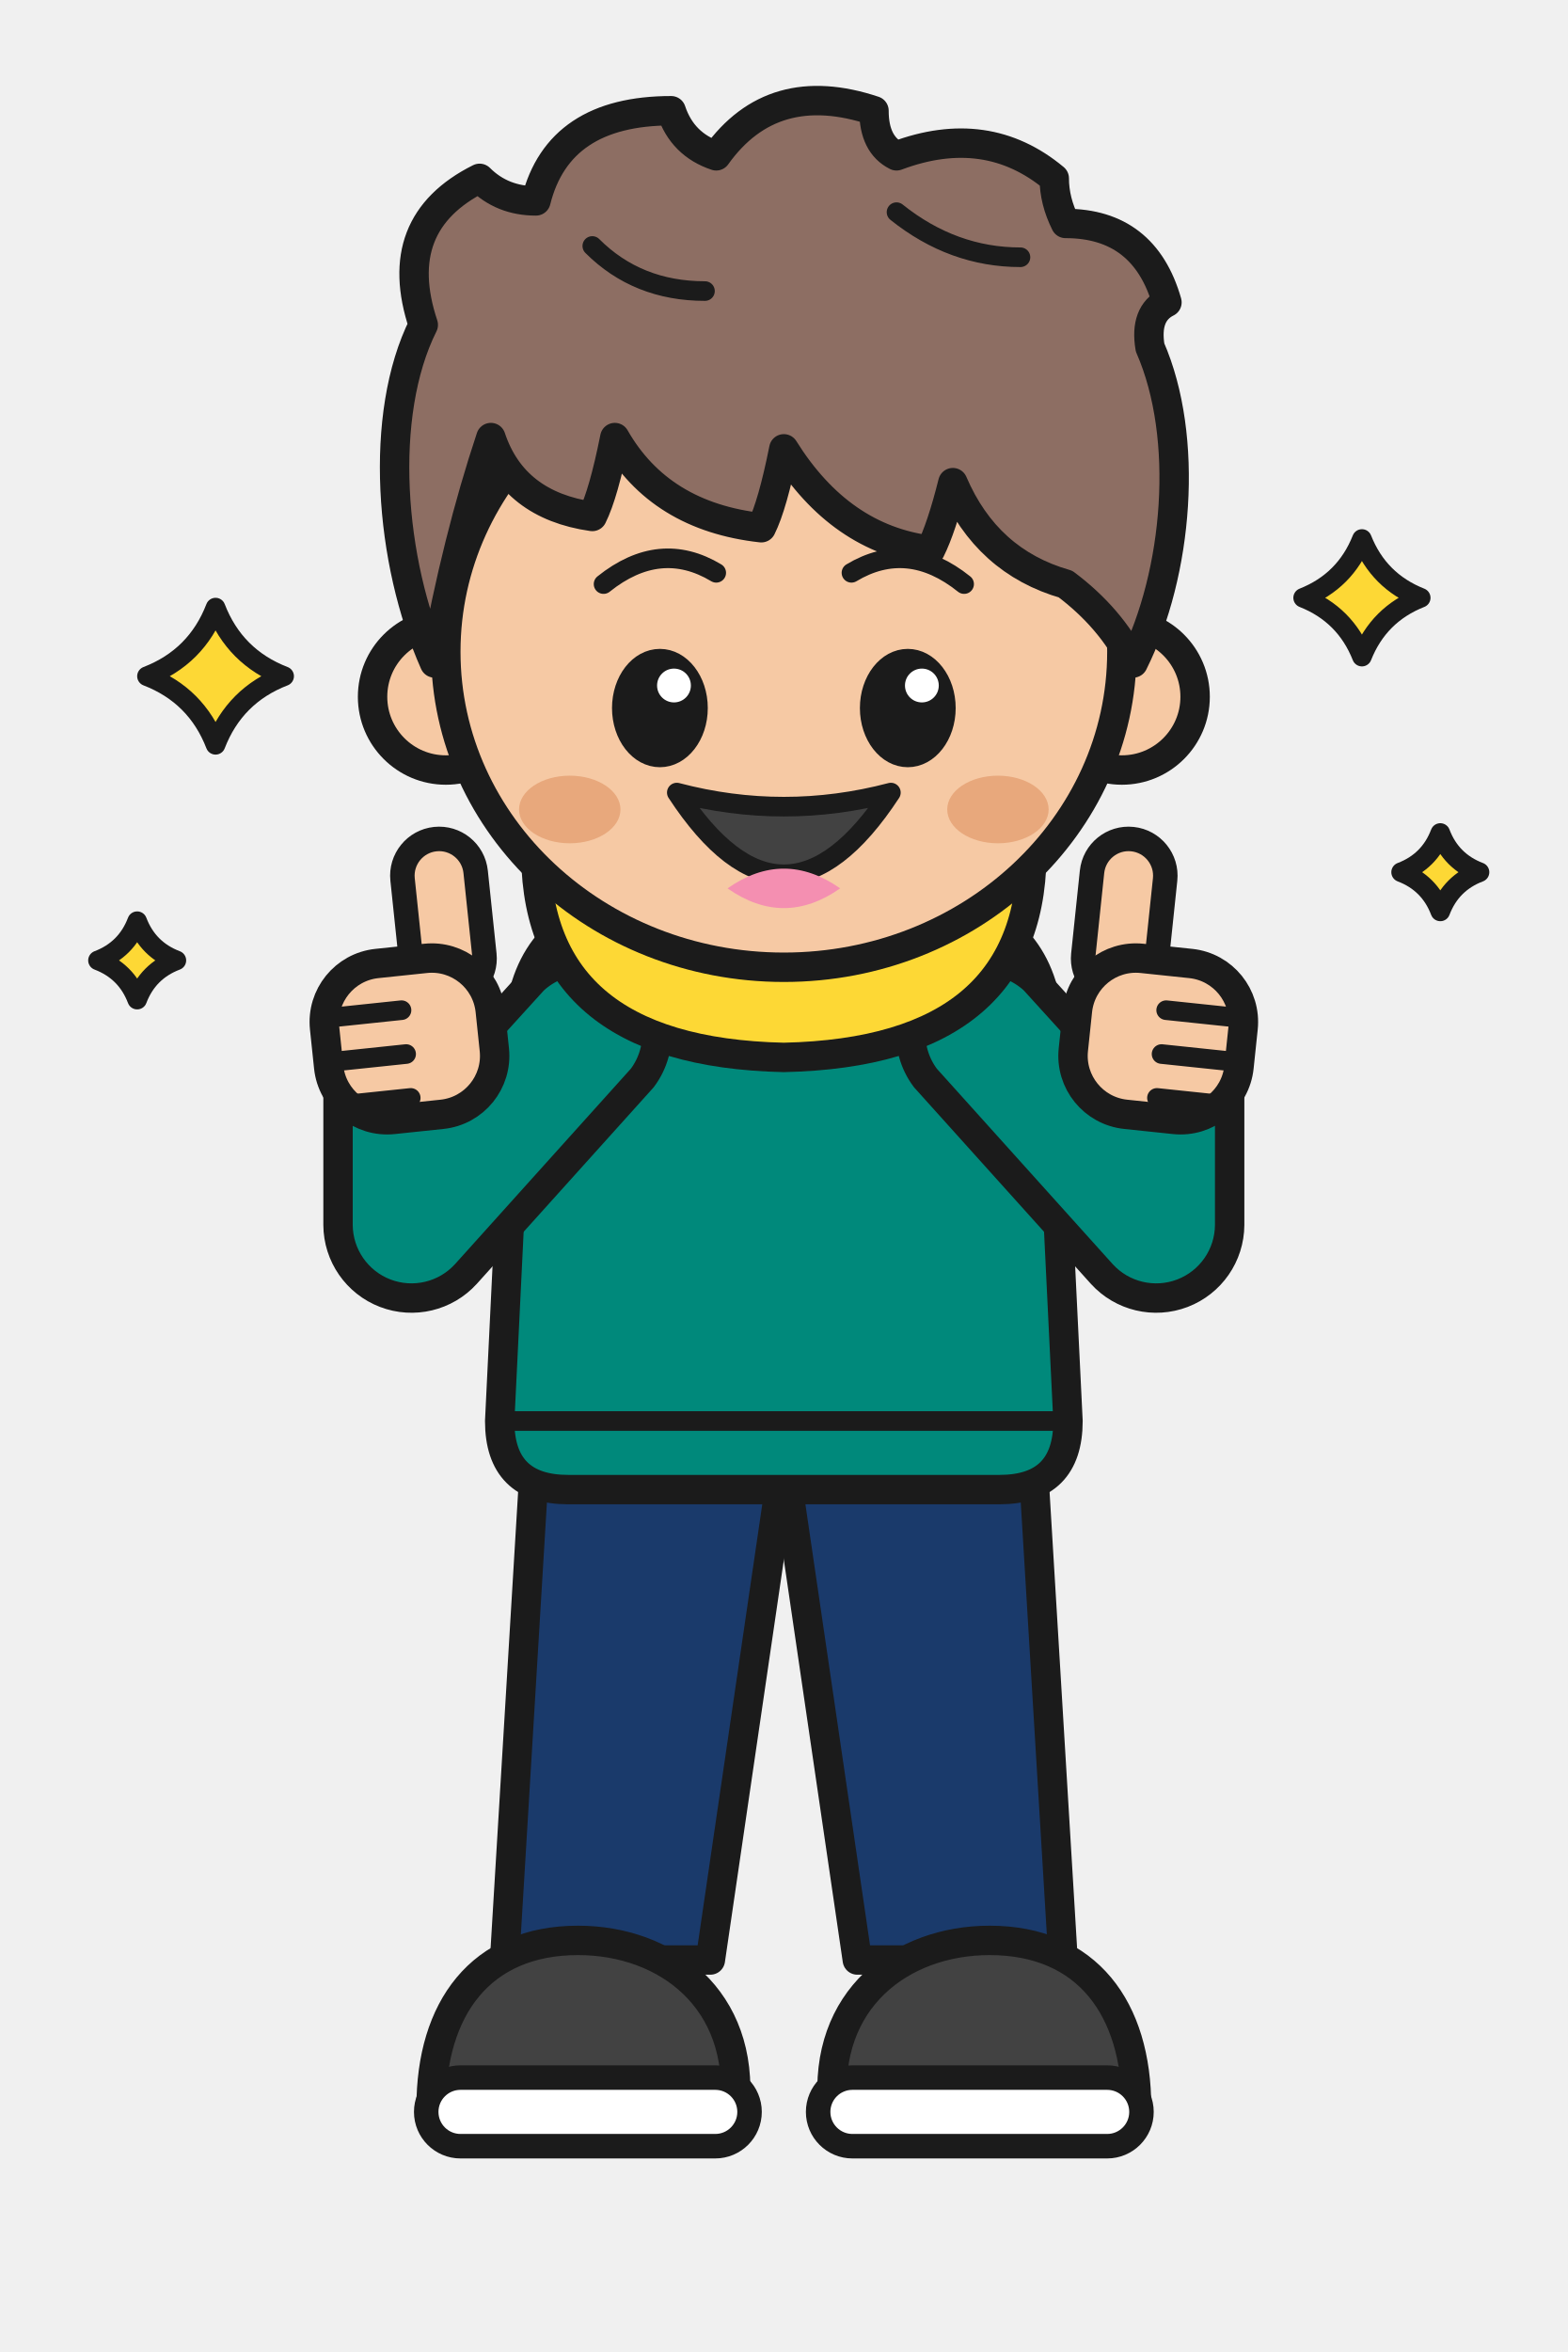
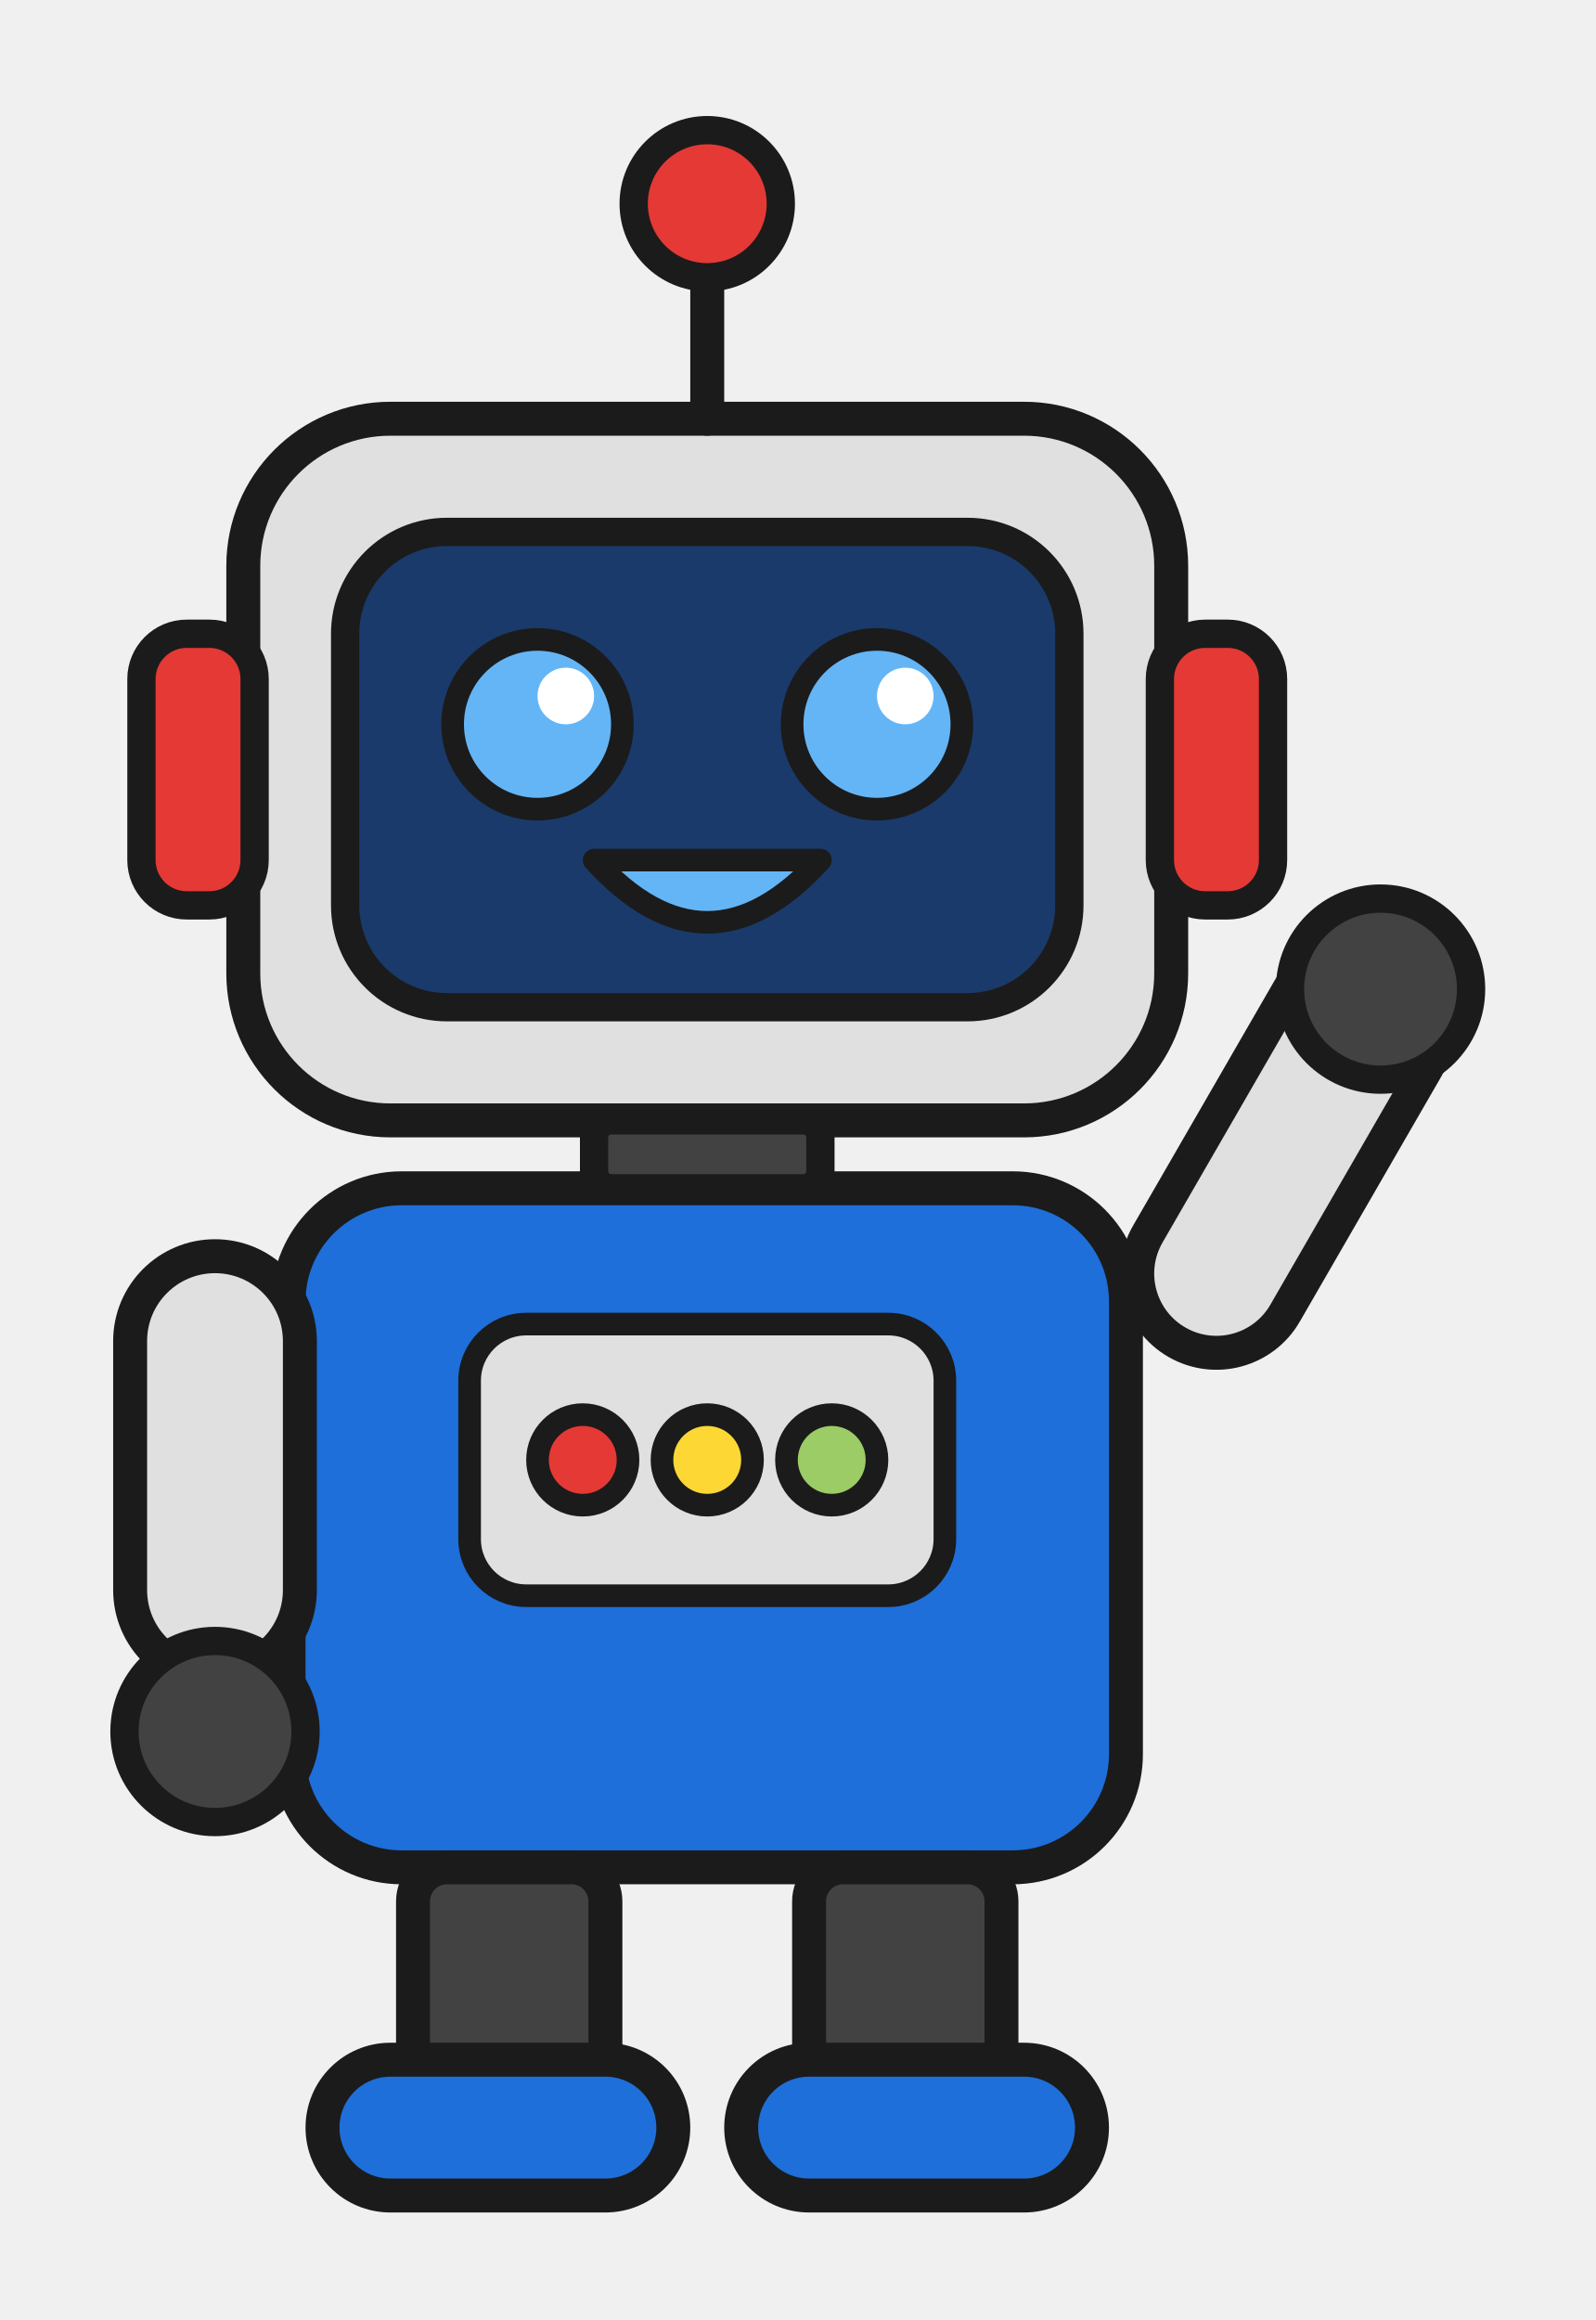
- <svg xmlns="http://www.w3.org/2000/svg" viewBox="0 0 320 480" width="320" height="480">
-   <g stroke="#1B1B1B" stroke-width="6" stroke-linecap="round" stroke-linejoin="round">
-     <path d="M110,284 L162,284 L145,400 L103,400 Z" fill="#1A3A6B" stroke-width="6" />
-     <path d="M158,284 L210,284 L217,400 L175,400 Z" fill="#1A3A6B" stroke-width="6" />
-     <path d="M150,430 C152,408 136,396 118,396 C98,396 88,410 88,430 Z" fill="#424242" stroke-width="6" />
-     <path d="M94,424 H146 A7,7 0 0 1 153,431 A7,7 0 0 1 146,438 H94 A7,7 0 0 1 87,431 A7,7 0 0 1 94,424 Z" fill="#FFFFFF" stroke-width="5" />
-     <path d="M170,430 C168,408 184,396 202,396 C222,396 232,410 232,430 Z" fill="#424242" stroke-width="6" />
-     <path d="M174,424 H226 A7,7 0 0 1 233,431 A7,7 0 0 1 226,438 H174 A7,7 0 0 1 167,431 A7,7 0 0 1 174,424 Z" fill="#FFFFFF" stroke-width="5" />
-     <path d="M128,184 Q108,188 106,208 L102,290 Q102,304 116,304 L204,304 Q218,304 218,290 L214,208 Q212,188 192,184 Z" fill="#00897B" />
-     <path d="M105,290 L215,290" fill="none" stroke-width="4" />
-     <path d="M108.9,200.0 L99.0,210.9 L99.0,216.0 A15,15 0 0 0 69.0,216.0 L69.0,250.0 A15,15 0 0 0 95.1,260.0 L131.1,220.0 A15,15 0 0 0 108.9,200.0 Z" fill="#00897B" stroke-width="6" />
-     <path d="M98.0,220.0 L70.0,220.0" fill="none" stroke-width="4" />
-     <path d="M188.9,220.0 L224.9,260.0 A15,15 0 0 0 251.0,250.0 L251.0,216.0 A15,15 0 0 0 221.0,216.0 L221.0,210.9 L211.1,200.0 A15,15 0 0 0 188.9,220.0 Z" fill="#00897B" stroke-width="6" />
-     <path d="M250.0,220.0 L222.0,220.0" fill="none" stroke-width="4" />
-     <g transform="translate(160,133) scale(1.15)">
-       <g stroke="#1B1B1B" stroke-width="5.22" stroke-linecap="round" stroke-linejoin="round">
-         <path d="M-44,34 Q-45,71 0,72 Q45,71 44,34 L22,34 Q22,50 0,52 Q-22,50 -22,34 Z" fill="#FDD835" />
-       </g>
-     </g>
-     <g transform="translate(160,133) scale(1.15)">
-       <g stroke="#1B1B1B" stroke-width="5.22" stroke-linecap="round" stroke-linejoin="round">
-         <path d="M-73,8 A13,13 0 1 0 -47,8 A13,13 0 1 0 -73,8 Z" fill="#F6C9A4" />
-         <path d="M47,8 A13,13 0 1 0 73,8 A13,13 0 1 0 47,8 Z" fill="#F6C9A4" />
-         <path d="M-60,0 A60,56 0 1 0 60,0 A60,56 0 1 0 -60,0 Z" fill="#F6C9A4" />
-         <path d="M-62,2 C-70,-16 -72,-42 -64,-58 Q-70,-76 -54,-84 Q-50,-80 -44,-80 Q-40,-96 -20,-96 Q-18,-90 -12,-88 Q-2,-102 16,-96 Q16,-90 20,-88 Q36,-94 48,-84 Q48,-80 50,-76 Q64,-76 68,-62 Q64,-60 65,-54 C72,-38 70,-14 62,2 Q58,-6 50,-12 Q36,-16 30,-30 Q28,-22 26,-18 Q10,-20 0,-36 Q-2,-26 -4,-22 Q-22,-24 -30,-38 Q-32,-28 -34,-24 Q-48,-26 -52,-38 Q-58,-20 -62,2 Z" fill="#8D6E63" />
-       </g>
-       <g stroke="#1B1B1B" stroke-width="3.48" stroke-linecap="round" stroke-linejoin="round">
-         <path d="M-34,-72 Q-26,-64 -14,-64 M20,-78 Q30,-70 42,-70" fill="none" />
-       </g>
-       <g stroke="#1B1B1B" stroke-width="3.48" stroke-linecap="round" stroke-linejoin="round">
-         <path d="M-29,10 A7,9 0 1 0 -15,10 A7,9 0 1 0 -29,10 Z" fill="#1B1B1B" stroke-width="3" />
-         <path d="M15,10 A7,9 0 1 0 29,10 A7,9 0 1 0 15,10 Z" fill="#1B1B1B" stroke-width="3" />
-         <path d="M-22.5,6 A3,3 0 1 0 -16.5,6 A3,3 0 1 0 -22.5,6 Z" fill="#FFFFFF" stroke="none" data-noink="1" />
-         <path d="M21.5,6 A3,3 0 1 0 27.5,6 A3,3 0 1 0 21.5,6 Z" fill="#FFFFFF" stroke="none" data-noink="1" />
-         <path d="M-47,28 A9,6 0 1 0 -29,28 A9,6 0 1 0 -47,28 Z" fill="#E8A87C" stroke="none" data-noink="1" />
-         <path d="M29,28 A9,6 0 1 0 47,28 A9,6 0 1 0 29,28 Z" fill="#E8A87C" stroke="none" data-noink="1" />
-         <path d="M-32,-12 Q-22,-20 -12,-14 M12,-14 Q22,-20 32,-12" fill="none" />
-         <path d="M-19,25 Q0,54 19,25 Q0,30 -19,25 Z" fill="#424242" />
-         <path d="M-10,42 Q0,35 10,42 Q0,49 -10,42 Z" fill="#F48FB1" stroke="none" data-noink="1" />
-       </g>
-     </g>
-     <path d="M-9.5,-44 A7.5,7.5 0 0 1 -2,-36.5 V-19.5 A7.5,7.5 0 0 1 -9.5,-12 A7.5,7.5 0 0 1 -17,-19.5 V-36.5 A7.5,7.5 0 0 1 -9.5,-44 Z" fill="#F6C9A4" stroke-width="5" transform="translate(84,216) rotate(-6) scale(-1,1)" />
-     <path d="M-5,-20 H5 A12,12 0 0 1 17,-8 V0 A12,12 0 0 1 5,12 H-5 A12,12 0 0 1 -17,0 V-8 A12,12 0 0 1 -5,-20 Z" fill="#F6C9A4" stroke-width="6" transform="translate(84,216) rotate(-6) scale(-1,1)" />
-     <path d="M1,-10 L14,-10 M1,-1 L14,-1 M1,8 L12,8" fill="none" stroke-width="4" transform="translate(84,216) rotate(-6) scale(-1,1)" />
-     <path d="M-9.5,-44 A7.5,7.5 0 0 1 -2,-36.5 V-19.5 A7.5,7.5 0 0 1 -9.5,-12 A7.5,7.5 0 0 1 -17,-19.5 V-36.5 A7.5,7.5 0 0 1 -9.5,-44 Z" fill="#F6C9A4" stroke-width="5" transform="translate(236,216) rotate(6)" />
-     <path d="M-5,-20 H5 A12,12 0 0 1 17,-8 V0 A12,12 0 0 1 5,12 H-5 A12,12 0 0 1 -17,0 V-8 A12,12 0 0 1 -5,-20 Z" fill="#F6C9A4" stroke-width="6" transform="translate(236,216) rotate(6)" />
-     <path d="M1,-10 L14,-10 M1,-1 L14,-1 M1,8 L12,8" fill="none" stroke-width="4" transform="translate(236,216) rotate(6)" />
-     <path d="M44,124 Q47.9,134.1 58,138 Q47.9,141.9 44,152 Q40.1,141.9 30,138 Q40.1,134.1 44,124 Z" fill="#FDD835" stroke-width="4" />
-     <path d="M278,110 Q281.4,118.6 290,122 Q281.4,125.4 278,134 Q274.6,125.4 266,122 Q274.6,118.6 278,110 Z" fill="#FDD835" stroke-width="4" />
-     <path d="M28,188 Q30.2,193.8 36,196 Q30.2,198.2 28,204 Q25.8,198.2 20,196 Q25.8,193.8 28,188 Z" fill="#FDD835" stroke-width="4" />
-     <path d="M294,170 Q296.2,175.8 302,178 Q296.2,180.2 294,186 Q291.8,180.2 286,178 Q291.8,175.8 294,170 Z" fill="#FDD835" stroke-width="4" />
-   </g>
+ <svg xmlns="http://www.w3.org/2000/svg" viewBox="0 0 282 410" width="282" height="410">
+   <rect id="head" x="43" y="74" width="164" height="124" rx="26" fill="#E0E0E0" stroke="#1B1B1B" stroke-width="6" stroke-linecap="round" stroke-linejoin="round" />
+   <rect id="body" x="51" y="210" width="148" height="120" rx="20" fill="#1E6FD9" stroke="#1B1B1B" stroke-width="6" stroke-linecap="round" stroke-linejoin="round" />
+   <rect id="neck" x="105" y="198" width="40" height="12" rx="3" fill="#424242" stroke="#1B1B1B" stroke-width="5" stroke-linecap="round" stroke-linejoin="round" />
+   <rect id="arm_l" x="23" y="222" width="30" height="74" rx="15" fill="#E0E0E0" stroke="#1B1B1B" stroke-width="6" stroke-linecap="round" stroke-linejoin="round" />
+   <circle id="hand_l" cx="38" cy="306" r="16" fill="#424242" stroke="#1B1B1B" stroke-width="5" stroke-linecap="round" stroke-linejoin="round" />
+   <rect id="arm_r" x="197" y="160" width="28" height="78" rx="14" transform="rotate(30 211 232)" fill="#E0E0E0" stroke="#1B1B1B" stroke-width="6" stroke-linecap="round" stroke-linejoin="round" />
+   <circle id="hand_r" cx="244" cy="174.8" r="16" fill="#424242" stroke="#1B1B1B" stroke-width="5" stroke-linecap="round" stroke-linejoin="round" />
+   <rect id="leg_l" x="73" y="330" width="34" height="38" rx="6" fill="#424242" stroke="#1B1B1B" stroke-width="6" stroke-linecap="round" stroke-linejoin="round" />
+   <rect id="leg_r" x="143" y="330" width="34" height="38" rx="6" fill="#424242" stroke="#1B1B1B" stroke-width="6" stroke-linecap="round" stroke-linejoin="round" />
+   <rect id="foot_l" x="57" y="364" width="62" height="24" rx="12" fill="#1E6FD9" stroke="#1B1B1B" stroke-width="6" stroke-linecap="round" stroke-linejoin="round" />
+   <rect id="foot_r" x="131" y="364" width="62" height="24" rx="12" fill="#1E6FD9" stroke="#1B1B1B" stroke-width="6" stroke-linecap="round" stroke-linejoin="round" />
+   <rect id="visor" x="61" y="94" width="128" height="84" rx="18" fill="#1A3A6B" stroke="#1B1B1B" stroke-width="5" stroke-linecap="round" stroke-linejoin="round" />
+   <circle id="eye_l" cx="95" cy="128" r="15" fill="#64B5F6" stroke="#1B1B1B" stroke-width="4" stroke-linecap="round" stroke-linejoin="round" />
+   <circle id="eye_r" cx="155" cy="128" r="15" fill="#64B5F6" stroke="#1B1B1B" stroke-width="4" stroke-linecap="round" stroke-linejoin="round" />
+   <circle cx="100" cy="123" r="5" fill="#FFFFFF" data-noink="1" />
+   <circle cx="160" cy="123" r="5" fill="#FFFFFF" data-noink="1" />
+   <path id="smile" d="M 105,152 Q 125,174 145,152 Z" fill="#64B5F6" stroke="#1B1B1B" stroke-width="4" stroke-linecap="round" stroke-linejoin="round" />
+   <rect id="ear_l" x="25" y="112" width="20" height="48" rx="8" fill="#E53935" stroke="#1B1B1B" stroke-width="5" stroke-linecap="round" stroke-linejoin="round" />
+   <rect id="ear_r" x="205" y="112" width="20" height="48" rx="8" fill="#E53935" stroke="#1B1B1B" stroke-width="5" stroke-linecap="round" stroke-linejoin="round" />
+   <line x1="125" y1="74" x2="125" y2="46" fill="none" stroke="#1B1B1B" stroke-width="6" stroke-linecap="round" stroke-linejoin="round" />
+   <circle id="antenna" cx="125" cy="36" r="13" fill="#E53935" stroke="#1B1B1B" stroke-width="5" stroke-linecap="round" stroke-linejoin="round" />
+   <rect id="panel" x="83" y="234" width="84" height="48" rx="10" fill="#E0E0E0" stroke="#1B1B1B" stroke-width="4" stroke-linecap="round" stroke-linejoin="round" />
+   <circle cx="103" cy="258" r="8" fill="#E53935" stroke="#1B1B1B" stroke-width="4" stroke-linecap="round" stroke-linejoin="round" />
+   <circle cx="125" cy="258" r="8" fill="#FDD835" stroke="#1B1B1B" stroke-width="4" stroke-linecap="round" stroke-linejoin="round" />
+   <circle cx="147" cy="258" r="8" fill="#9CCC65" stroke="#1B1B1B" stroke-width="4" stroke-linecap="round" stroke-linejoin="round" />
</svg>
